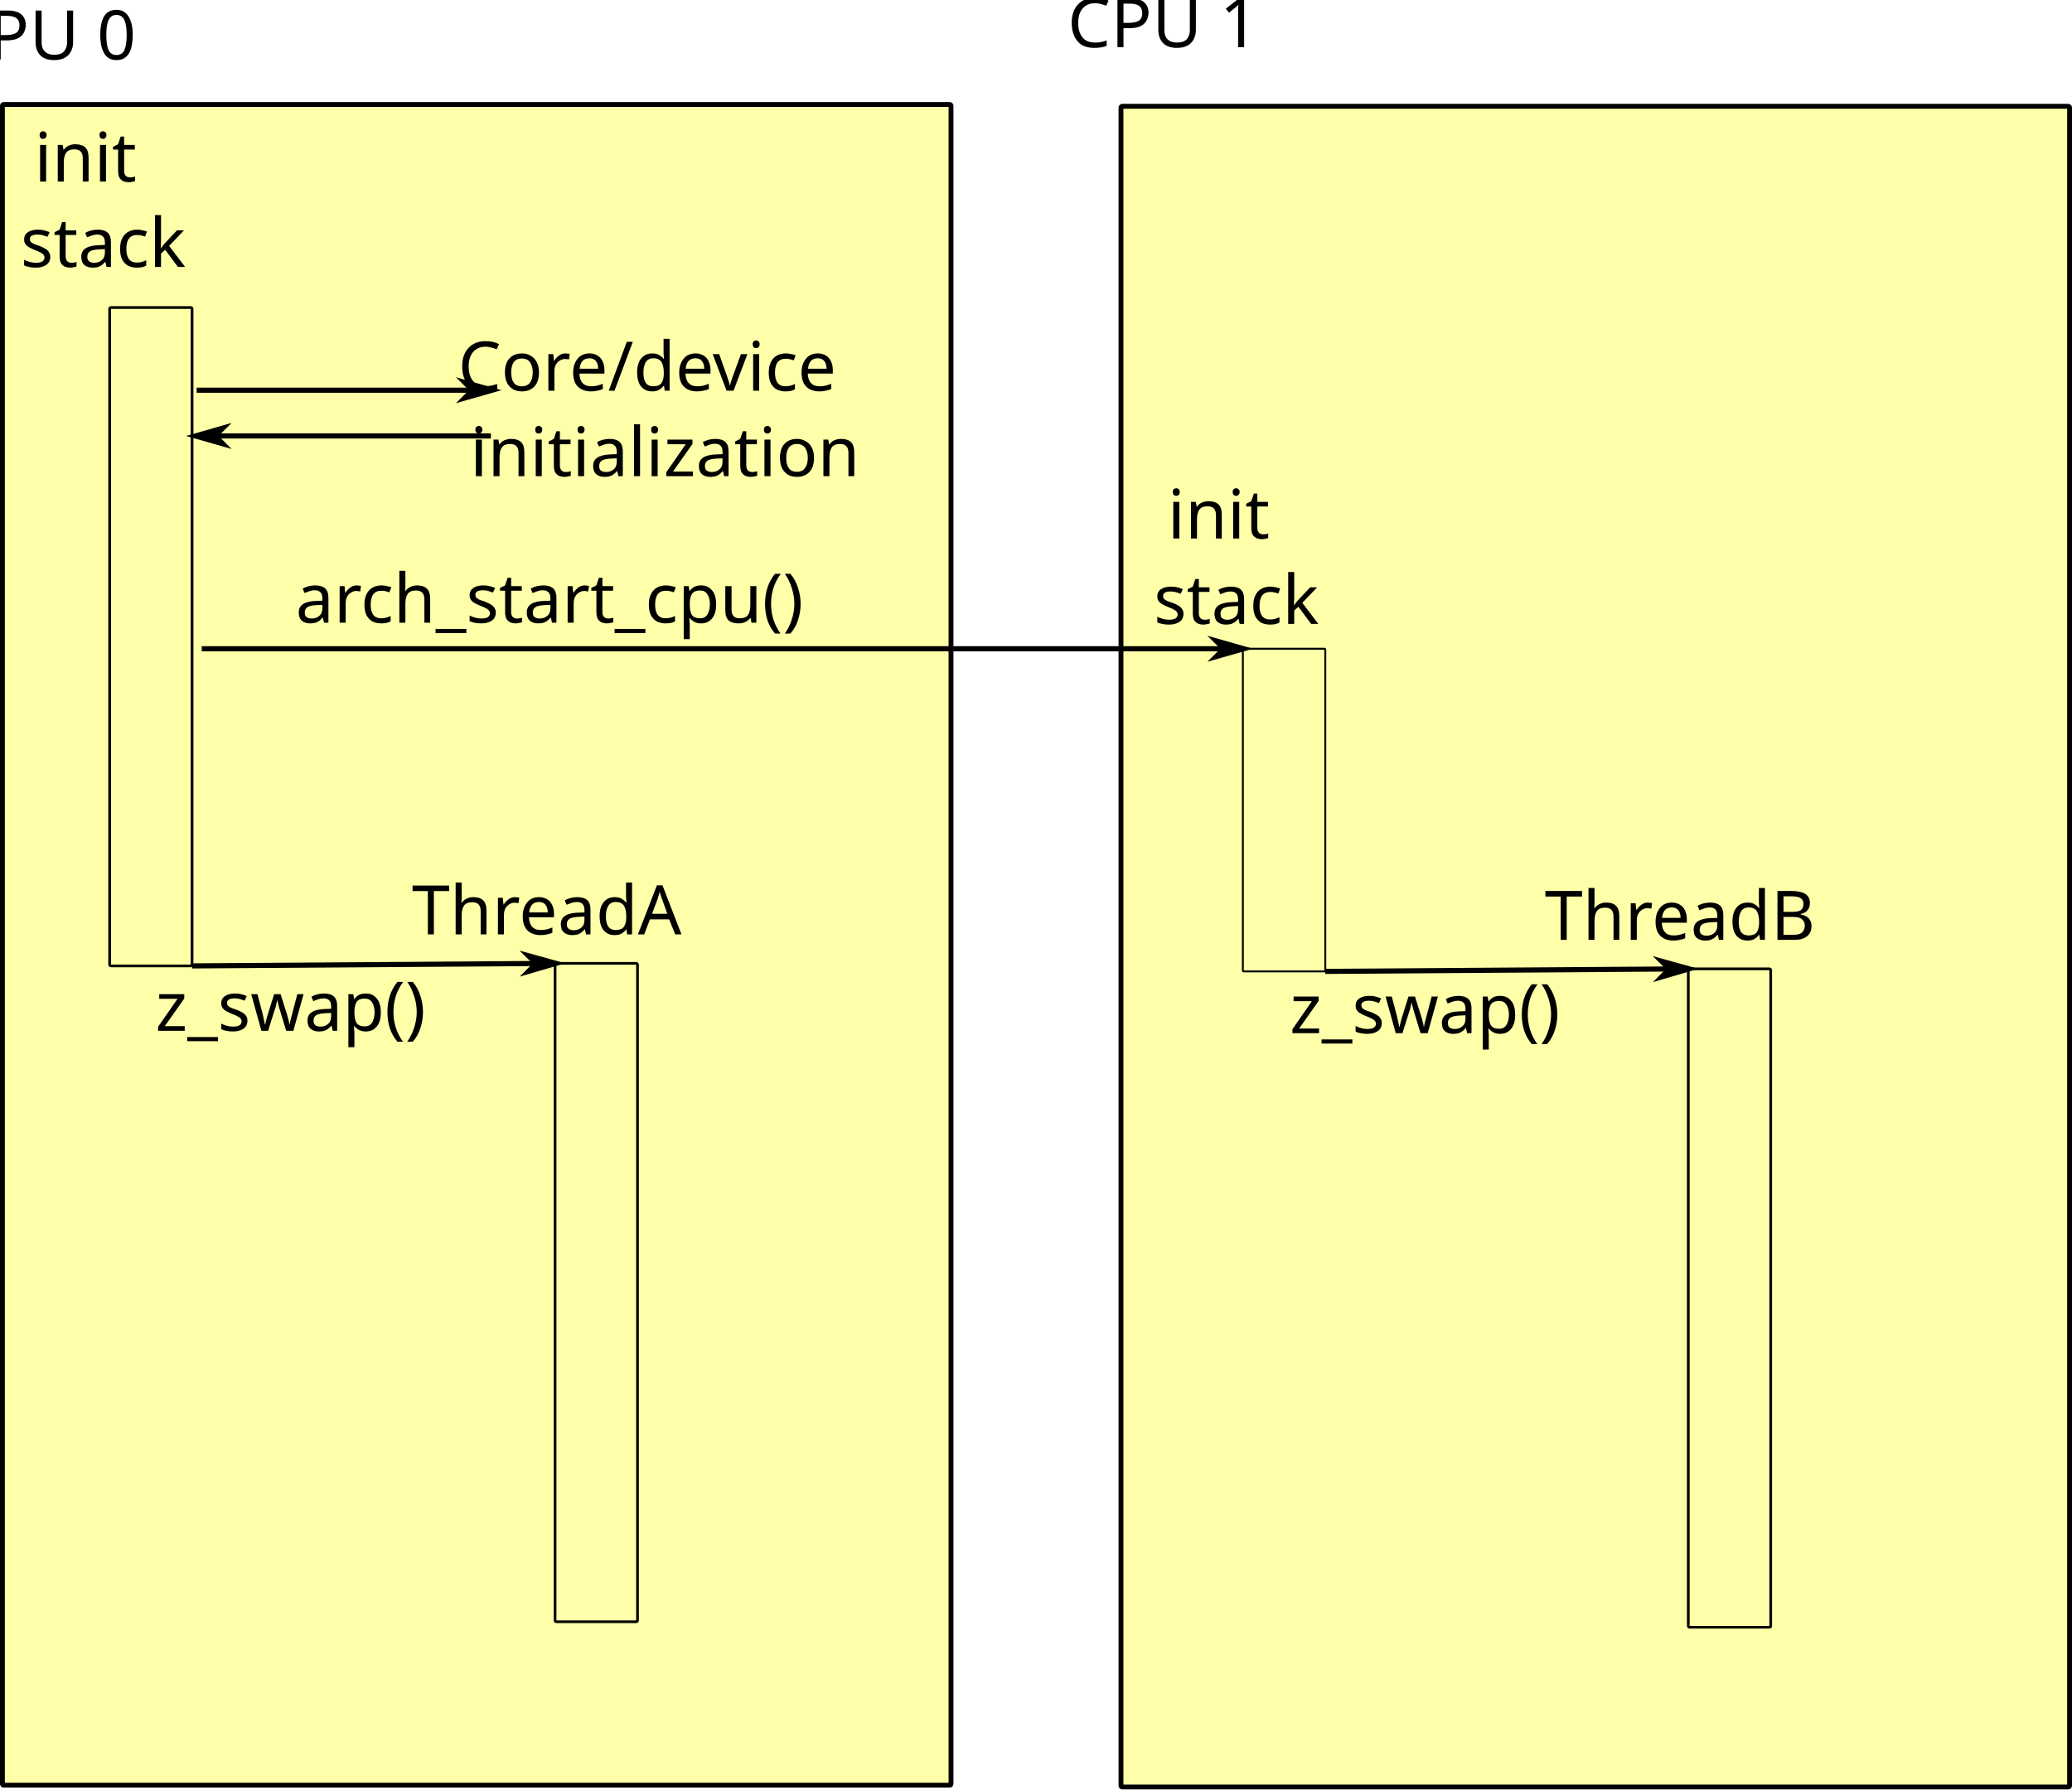
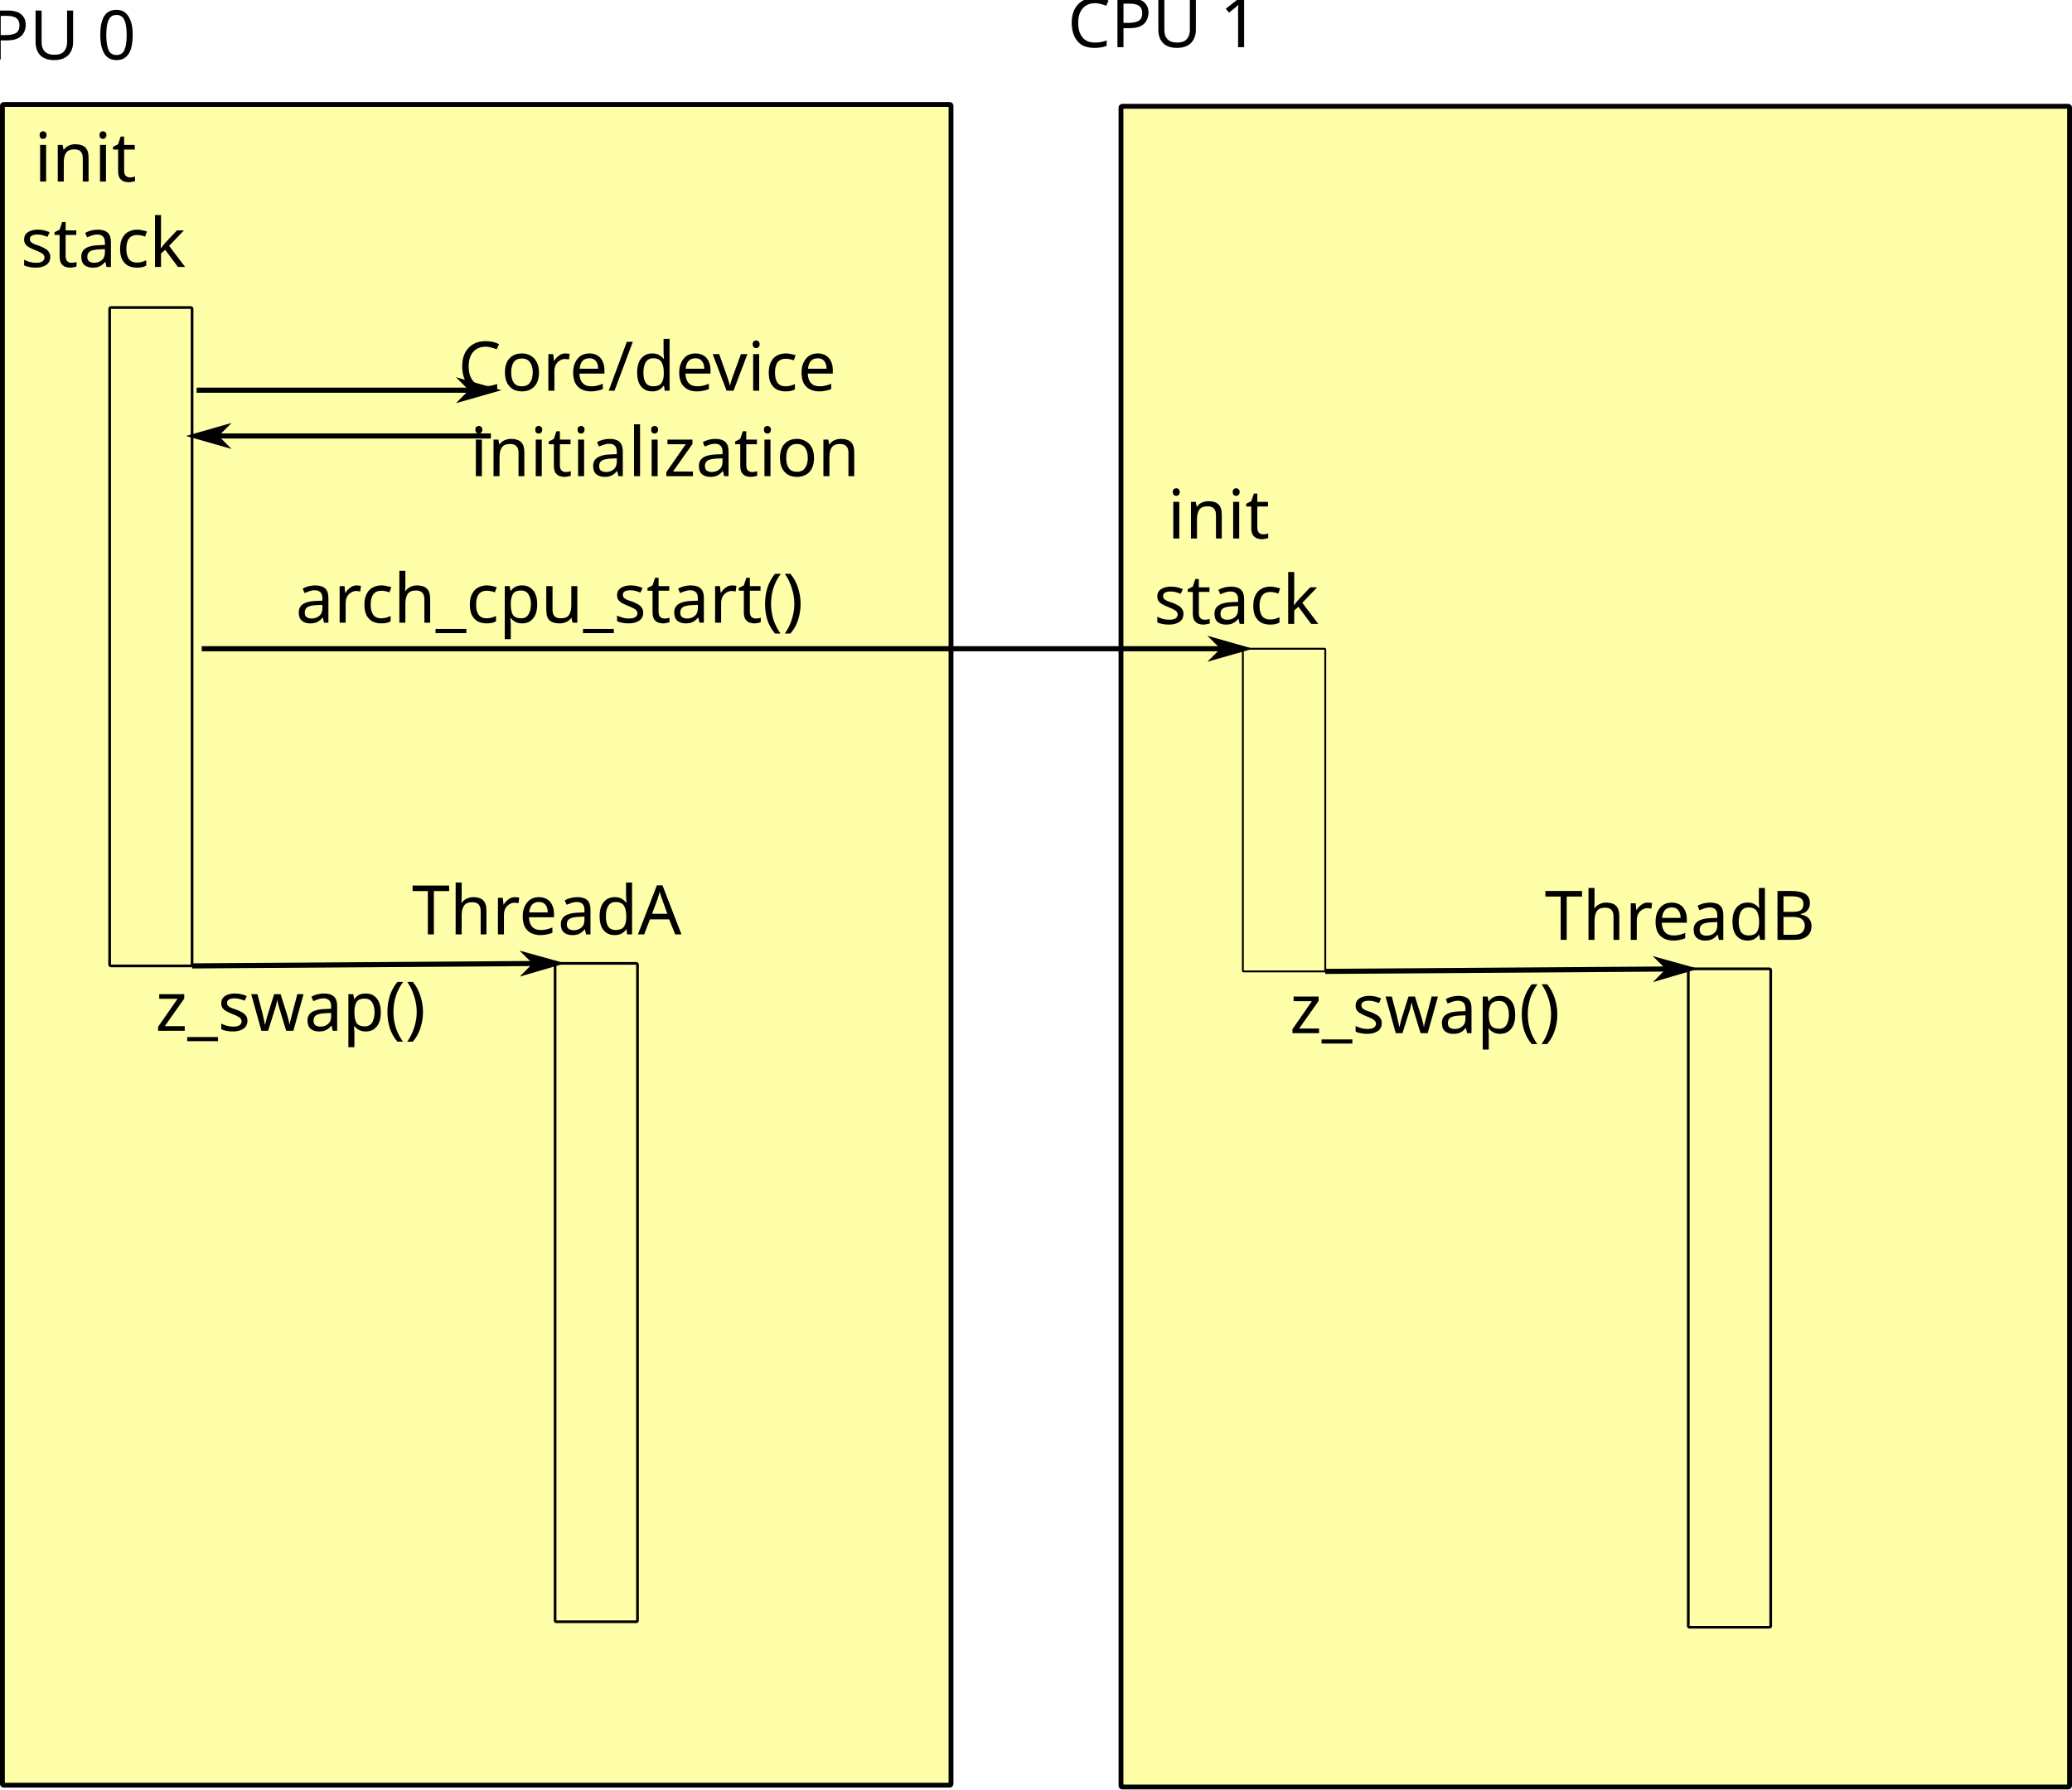
<svg xmlns="http://www.w3.org/2000/svg" width="139.749mm" height="120.705mm" viewBox="0 0 139.749 120.705" version="1.1" id="svg8">
  <defs id="defs2">
    <marker style="overflow:visible" id="marker4090" refX="0" refY="0" orient="auto">
      <path transform="matrix(-0.4,0,0,-0.4,-4,0)" style="fill:#000000;fill-opacity:1;fill-rule:evenodd;stroke:#000000;stroke-width:1pt;stroke-opacity:1" d="M 0,0 5,-5 -12.5,0 5,5 Z" id="path4088" />
    </marker>
    <marker style="overflow:visible" id="marker2632" refX="0" refY="0" orient="auto">
      <path transform="matrix(0.4,0,0,0.4,4,0)" style="fill:#000000;fill-opacity:1;fill-rule:evenodd;stroke:#000000;stroke-width:1pt;stroke-opacity:1" d="M 0,0 5,-5 -12.5,0 5,5 Z" id="path2630" />
    </marker>
    <marker orient="auto" refY="0" refX="0" id="marker2502" style="overflow:visible">
      <path id="path2500" d="M 0,0 5,-5 -12.5,0 5,5 Z" style="fill:#000000;fill-opacity:1;fill-rule:evenodd;stroke:#000000;stroke-width:1pt;stroke-opacity:1" transform="matrix(-0.4,0,0,-0.4,-4,0)" />
    </marker>
    <marker style="overflow:visible" id="marker2426" refX="0" refY="0" orient="auto">
      <path transform="matrix(-0.4,0,0,-0.4,-4,0)" style="fill:#000000;fill-opacity:1;fill-rule:evenodd;stroke:#000000;stroke-width:1pt;stroke-opacity:1" d="M 0,0 5,-5 -12.5,0 5,5 Z" id="path2424" />
    </marker>
    <marker orient="auto" refY="0" refX="0" id="Arrow1Mstart" style="overflow:visible">
      <path id="path871" d="M 0,0 5,-5 -12.5,0 5,5 Z" style="fill:#000000;fill-opacity:1;fill-rule:evenodd;stroke:#000000;stroke-width:1pt;stroke-opacity:1" transform="matrix(0.4,0,0,0.4,4,0)" />
    </marker>
    <marker orient="auto" refY="0" refX="0" id="Arrow1Mend" style="overflow:visible">
      <path id="path874" d="M 0,0 5,-5 -12.5,0 5,5 Z" style="fill:#000000;fill-opacity:1;fill-rule:evenodd;stroke:#000000;stroke-width:1pt;stroke-opacity:1" transform="matrix(-0.4,0,0,-0.4,-4,0)" />
    </marker>
    <marker orient="auto" refY="0" refX="0" id="Arrow1Lend" style="overflow:visible">
      <path id="path868" d="M 0,0 5,-5 -12.5,0 5,5 Z" style="fill:#000000;fill-opacity:1;fill-rule:evenodd;stroke:#000000;stroke-width:1pt;stroke-opacity:1" transform="matrix(-0.8,0,0,-0.8,-10,0)" />
    </marker>
    <marker orient="auto" refY="0" refX="0" id="Arrow1Mend-3" style="overflow:visible">
      <path id="path874-5" d="M 0,0 5,-5 -12.5,0 5,5 Z" style="fill:#000000;fill-opacity:1;fill-rule:evenodd;stroke:#000000;stroke-width:1pt;stroke-opacity:1" transform="matrix(-0.4,0,0,-0.4,-4,0)" />
    </marker>
    <marker orient="auto" refY="0" refX="0" id="Arrow1Mstart-1" style="overflow:visible">
      <path id="path871-2" d="M 0,0 5,-5 -12.5,0 5,5 Z" style="fill:#000000;fill-opacity:1;fill-rule:evenodd;stroke:#000000;stroke-width:1pt;stroke-opacity:1" transform="matrix(0.4,0,0,0.4,4,0)" />
    </marker>
    <marker orient="auto" refY="0" refX="0" id="Arrow1Mend-7" style="overflow:visible">
      <path id="path874-0" d="M 0,0 5,-5 -12.5,0 5,5 Z" style="fill:#000000;fill-opacity:1;fill-rule:evenodd;stroke:#000000;stroke-width:1pt;stroke-opacity:1" transform="matrix(-0.4,0,0,-0.4,-4,0)" />
    </marker>
  </defs>
  <g id="layer1" transform="translate(-14.04161,-4.336678)">
    <rect style="fill:#ffffaa;fill-opacity:1;stroke:#000000;stroke-width:0.327;stroke-miterlimit:4;stroke-dasharray:none;stroke-opacity:1" id="rect3686" width="63.979" height="113.369" x="14.205" y="11.385" ry="0.085" />
    <rect id="rect10" width="5.559" height="44.411" x="21.437" y="25.08" style="fill:none;fill-opacity:1;stroke:#000000;stroke-width:0.182;stroke-opacity:1" ry="0.085" />
    <flowRoot xml:space="preserve" id="flowRoot823" style="font-style:normal;font-weight:normal;font-size:13.333px;line-height:1.25;font-family:sans-serif;letter-spacing:0px;word-spacing:0px;fill:#000000;fill-opacity:1;stroke:none" transform="scale(0.2645833)">
      <flowRegion id="flowRegion825">
        <rect id="rect827" width="49.286" height="64.643" x="22.857" y="45.377" />
      </flowRegion>
      <flowPara id="flowPara829" />
    </flowRoot>
    <text xml:space="preserve" style="font-style:normal;font-weight:normal;font-size:4.61px;line-height:1.25;font-family:sans-serif;text-align:center;letter-spacing:0px;word-spacing:0px;text-anchor:middle;fill:#000000;fill-opacity:1;stroke:none;stroke-width:0.346" x="23.994" y="16.581" id="text833">
      <tspan id="tspan831" x="23.994" y="16.581" style="text-align:center;text-anchor:middle;stroke-width:0.346">init</tspan>
      <tspan x="23.994" y="22.343" style="text-align:center;text-anchor:middle;stroke-width:0.346" id="tspan835">stack</tspan>
    </text>
    <rect id="rect10-3" width="5.559" height="44.411" x="51.48" y="69.32" style="fill:none;fill-opacity:1;stroke:#000000;stroke-width:0.182;stroke-opacity:1" ry="0.085" />
    <text xml:space="preserve" style="font-style:normal;font-weight:normal;font-size:4.61px;line-height:1.25;font-family:sans-serif;text-align:center;letter-spacing:0px;word-spacing:0px;text-anchor:middle;fill:#000000;fill-opacity:1;stroke:none;stroke-width:0.346" x="53.914" y="67.365" id="text833-6">
      <tspan x="53.914" y="67.365" style="text-align:center;text-anchor:middle;stroke-width:0.346" id="tspan835-5">ThreadA</tspan>
    </text>
    <path style="fill:none;stroke:#000000;stroke-width:0.346;stroke-linecap:butt;stroke-linejoin:miter;stroke-miterlimit:4;stroke-dasharray:none;stroke-opacity:1;marker-end:url(#Arrow1Mend)" d="M 27.303,30.657 H 47.183" id="path863" />
    <path style="fill:none;stroke:#000000;stroke-width:0.346;stroke-linecap:butt;stroke-linejoin:miter;stroke-miterlimit:4;stroke-dasharray:none;stroke-opacity:1;marker-start:url(#Arrow1Mstart)" d="M 27.271,33.744 H 47.15" id="path863-6" />
    <text xml:space="preserve" style="font-style:normal;font-weight:normal;font-size:4.61px;line-height:1.25;font-family:sans-serif;text-align:center;letter-spacing:0px;word-spacing:0px;text-anchor:middle;fill:#000000;fill-opacity:1;stroke:none;stroke-width:0.346" x="61.887" y="30.692" id="text833-6-2">
      <tspan x="61.887" y="30.692" style="text-align:center;text-anchor:middle;stroke-width:0.346" id="tspan835-5-9">Core/device</tspan>
      <tspan x="61.887" y="36.455" style="text-align:center;text-anchor:middle;stroke-width:0.346" id="tspan1628">initialization</tspan>
    </text>
    <text xml:space="preserve" style="font-style:normal;font-weight:normal;font-size:4.61px;line-height:1.25;font-family:sans-serif;letter-spacing:0px;word-spacing:0px;fill:#000000;fill-opacity:1;stroke:none;stroke-width:0.346" x="33.971" y="46.338" id="text3684">
-       <tspan id="tspan3682" x="33.971" y="46.338" style="stroke-width:0.346">arch_start_cpu()</tspan>
+       <tspan id="tspan3682" x="33.971" y="46.338" style="stroke-width:0.346">arch_cpu_start()</tspan>
    </text>
    <rect style="fill:#ffffaa;fill-opacity:1;stroke:#000000;stroke-width:0.327;stroke-miterlimit:4;stroke-dasharray:none;stroke-opacity:1" id="rect3686-7" width="63.979" height="113.369" x="89.648" y="11.508" ry="0.085" />
    <rect id="rect10-5" width="5.559" height="21.765" x="97.868" y="48.097" style="fill:none;fill-opacity:1;stroke:#000000;stroke-width:0.128;stroke-opacity:1" ry="0.042" />
    <text xml:space="preserve" style="font-style:normal;font-weight:normal;font-size:4.61px;line-height:1.25;font-family:sans-serif;text-align:center;letter-spacing:0px;word-spacing:0px;text-anchor:middle;fill:#000000;fill-opacity:1;stroke:none;stroke-width:0.346" x="100.425" y="40.658" id="text833-9">
      <tspan id="tspan831-2" x="100.425" y="40.658" style="text-align:center;text-anchor:middle;stroke-width:0.346">init</tspan>
      <tspan x="100.425" y="46.42" style="text-align:center;text-anchor:middle;stroke-width:0.346" id="tspan835-2">stack</tspan>
    </text>
    <rect id="rect10-3-8" width="5.559" height="44.411" x="127.911" y="69.69" style="fill:none;fill-opacity:1;stroke:#000000;stroke-width:0.182;stroke-opacity:1" ry="0.085" />
    <text xml:space="preserve" style="font-style:normal;font-weight:normal;font-size:4.61px;line-height:1.25;font-family:sans-serif;text-align:center;letter-spacing:0px;word-spacing:0px;text-anchor:middle;fill:#000000;fill-opacity:1;stroke:none;stroke-width:0.346" x="130.345" y="67.735" id="text833-6-9">
      <tspan x="130.345" y="67.735" style="text-align:center;text-anchor:middle;stroke-width:0.346" id="tspan835-5-7">ThreadB</tspan>
    </text>
    <text xml:space="preserve" style="font-style:normal;font-weight:normal;font-size:4.61px;line-height:1.25;font-family:sans-serif;text-align:center;letter-spacing:0px;word-spacing:0px;text-anchor:middle;fill:#000000;fill-opacity:1;stroke:none;stroke-width:0.346" x="20.966" y="8.343" id="text833-6-9-9">
      <tspan x="20.966" y="8.343" style="text-align:center;text-anchor:middle;stroke-width:0.346" id="tspan835-5-7-4">CPU 0</tspan>
      <tspan x="20.966" y="14.106" style="text-align:center;text-anchor:middle;stroke-width:0.346" id="tspan4017" />
    </text>
    <text xml:space="preserve" style="font-style:normal;font-weight:normal;font-size:4.61px;line-height:1.25;font-family:sans-serif;text-align:center;letter-spacing:0px;word-spacing:0px;text-anchor:middle;fill:#000000;fill-opacity:1;stroke:none;stroke-width:0.346" x="96.691" y="7.517" id="text833-6-9-9-7">
      <tspan x="96.691" y="7.517" style="text-align:center;text-anchor:middle;stroke-width:0.346" id="tspan835-5-7-4-8">CPU 1</tspan>
      <tspan x="96.691" y="13.279" style="text-align:center;text-anchor:middle;stroke-width:0.346" id="tspan4017-4" />
    </text>
    <path style="fill:none;stroke:#000000;stroke-width:0.346;stroke-linecap:butt;stroke-linejoin:miter;stroke-miterlimit:4;stroke-dasharray:none;stroke-opacity:1;marker-start:url(#marker2632)" d="M 97.868,48.097 H 27.649" id="path4040" />
    <path style="fill:none;stroke:#000000;stroke-width:0.346px;stroke-linecap:butt;stroke-linejoin:miter;stroke-opacity:1;marker-end:url(#marker4090)" d="M 26.996,69.491 51.48,69.32" id="path4066" />
    <path style="fill:none;stroke:#000000;stroke-width:0.346px;stroke-linecap:butt;stroke-linejoin:miter;stroke-opacity:1;marker-end:url(#marker2502)" d="m 103.427,69.861 24.484,-0.171" id="path4068" />
    <text xml:space="preserve" style="font-style:normal;font-weight:normal;font-size:4.61px;line-height:1.25;font-family:sans-serif;text-align:center;letter-spacing:0px;word-spacing:0px;text-anchor:middle;fill:#000000;fill-opacity:1;stroke:none;stroke-width:0.346" x="36.627" y="73.867" id="text833-6-5">
      <tspan x="36.627" y="73.867" style="text-align:center;text-anchor:middle;stroke-width:0.346" id="tspan835-5-0">z_swap()</tspan>
    </text>
    <text xml:space="preserve" style="font-style:normal;font-weight:normal;font-size:4.61px;line-height:1.25;font-family:sans-serif;text-align:center;letter-spacing:0px;word-spacing:0px;text-anchor:middle;fill:#000000;fill-opacity:1;stroke:none;stroke-width:0.346" x="113.135" y="74.027" id="text833-6-5-3">
      <tspan x="113.135" y="74.027" style="text-align:center;text-anchor:middle;stroke-width:0.346" id="tspan835-5-0-6">z_swap()</tspan>
    </text>
  </g>
</svg>
